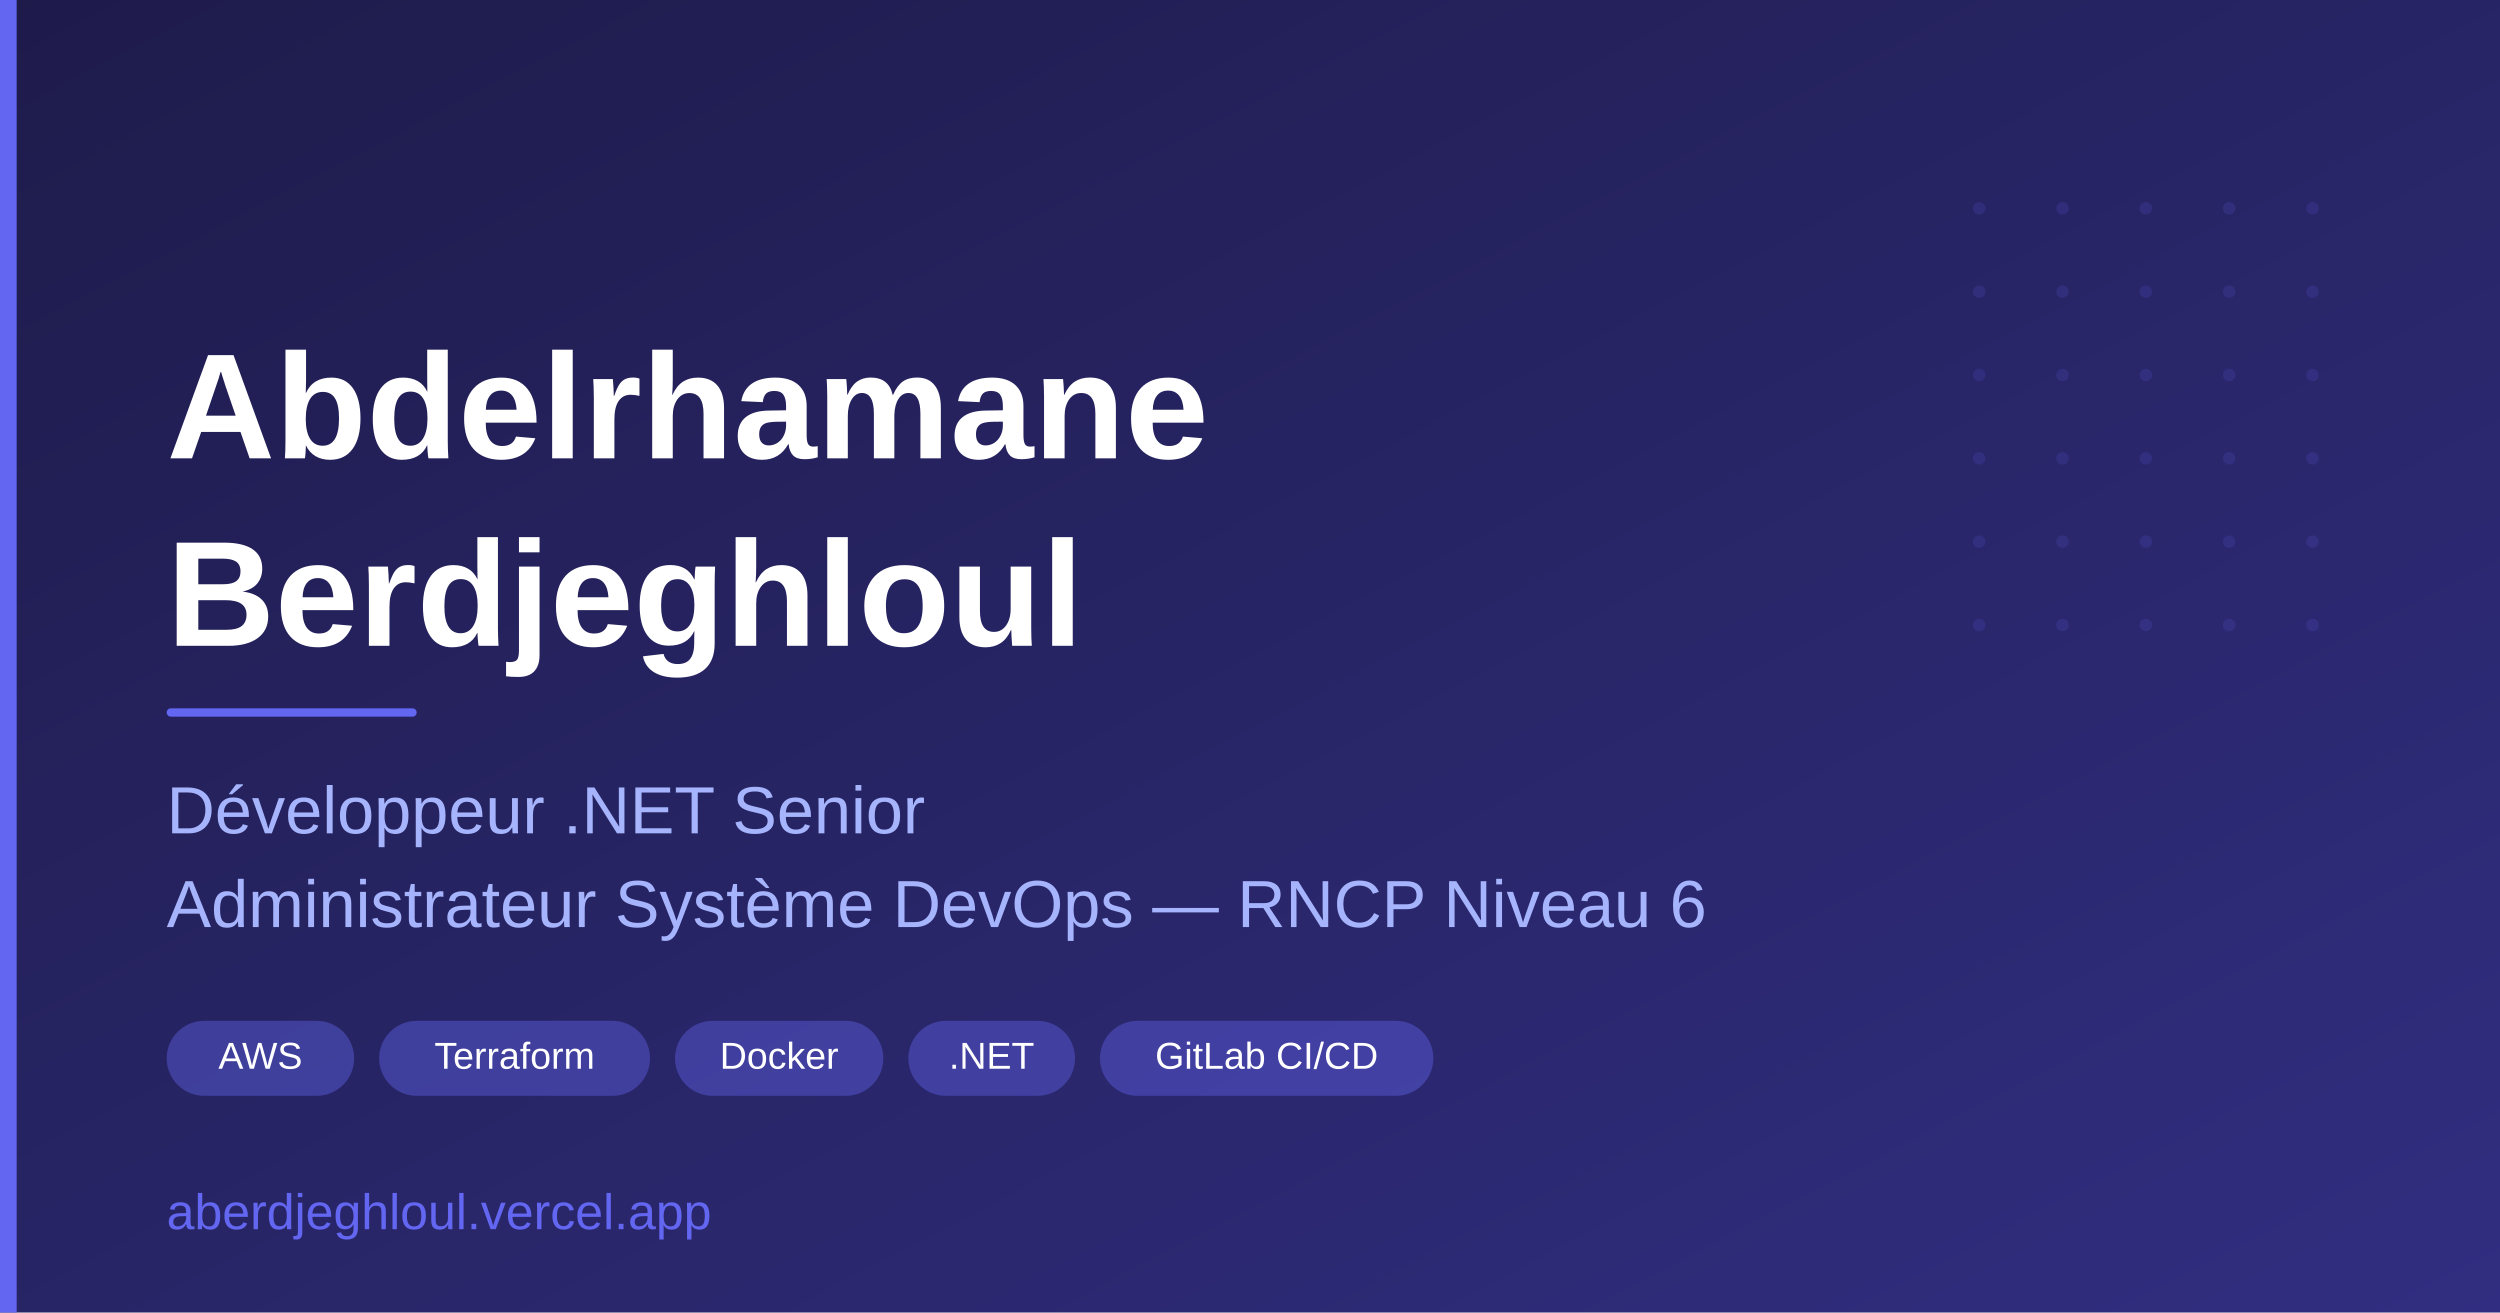
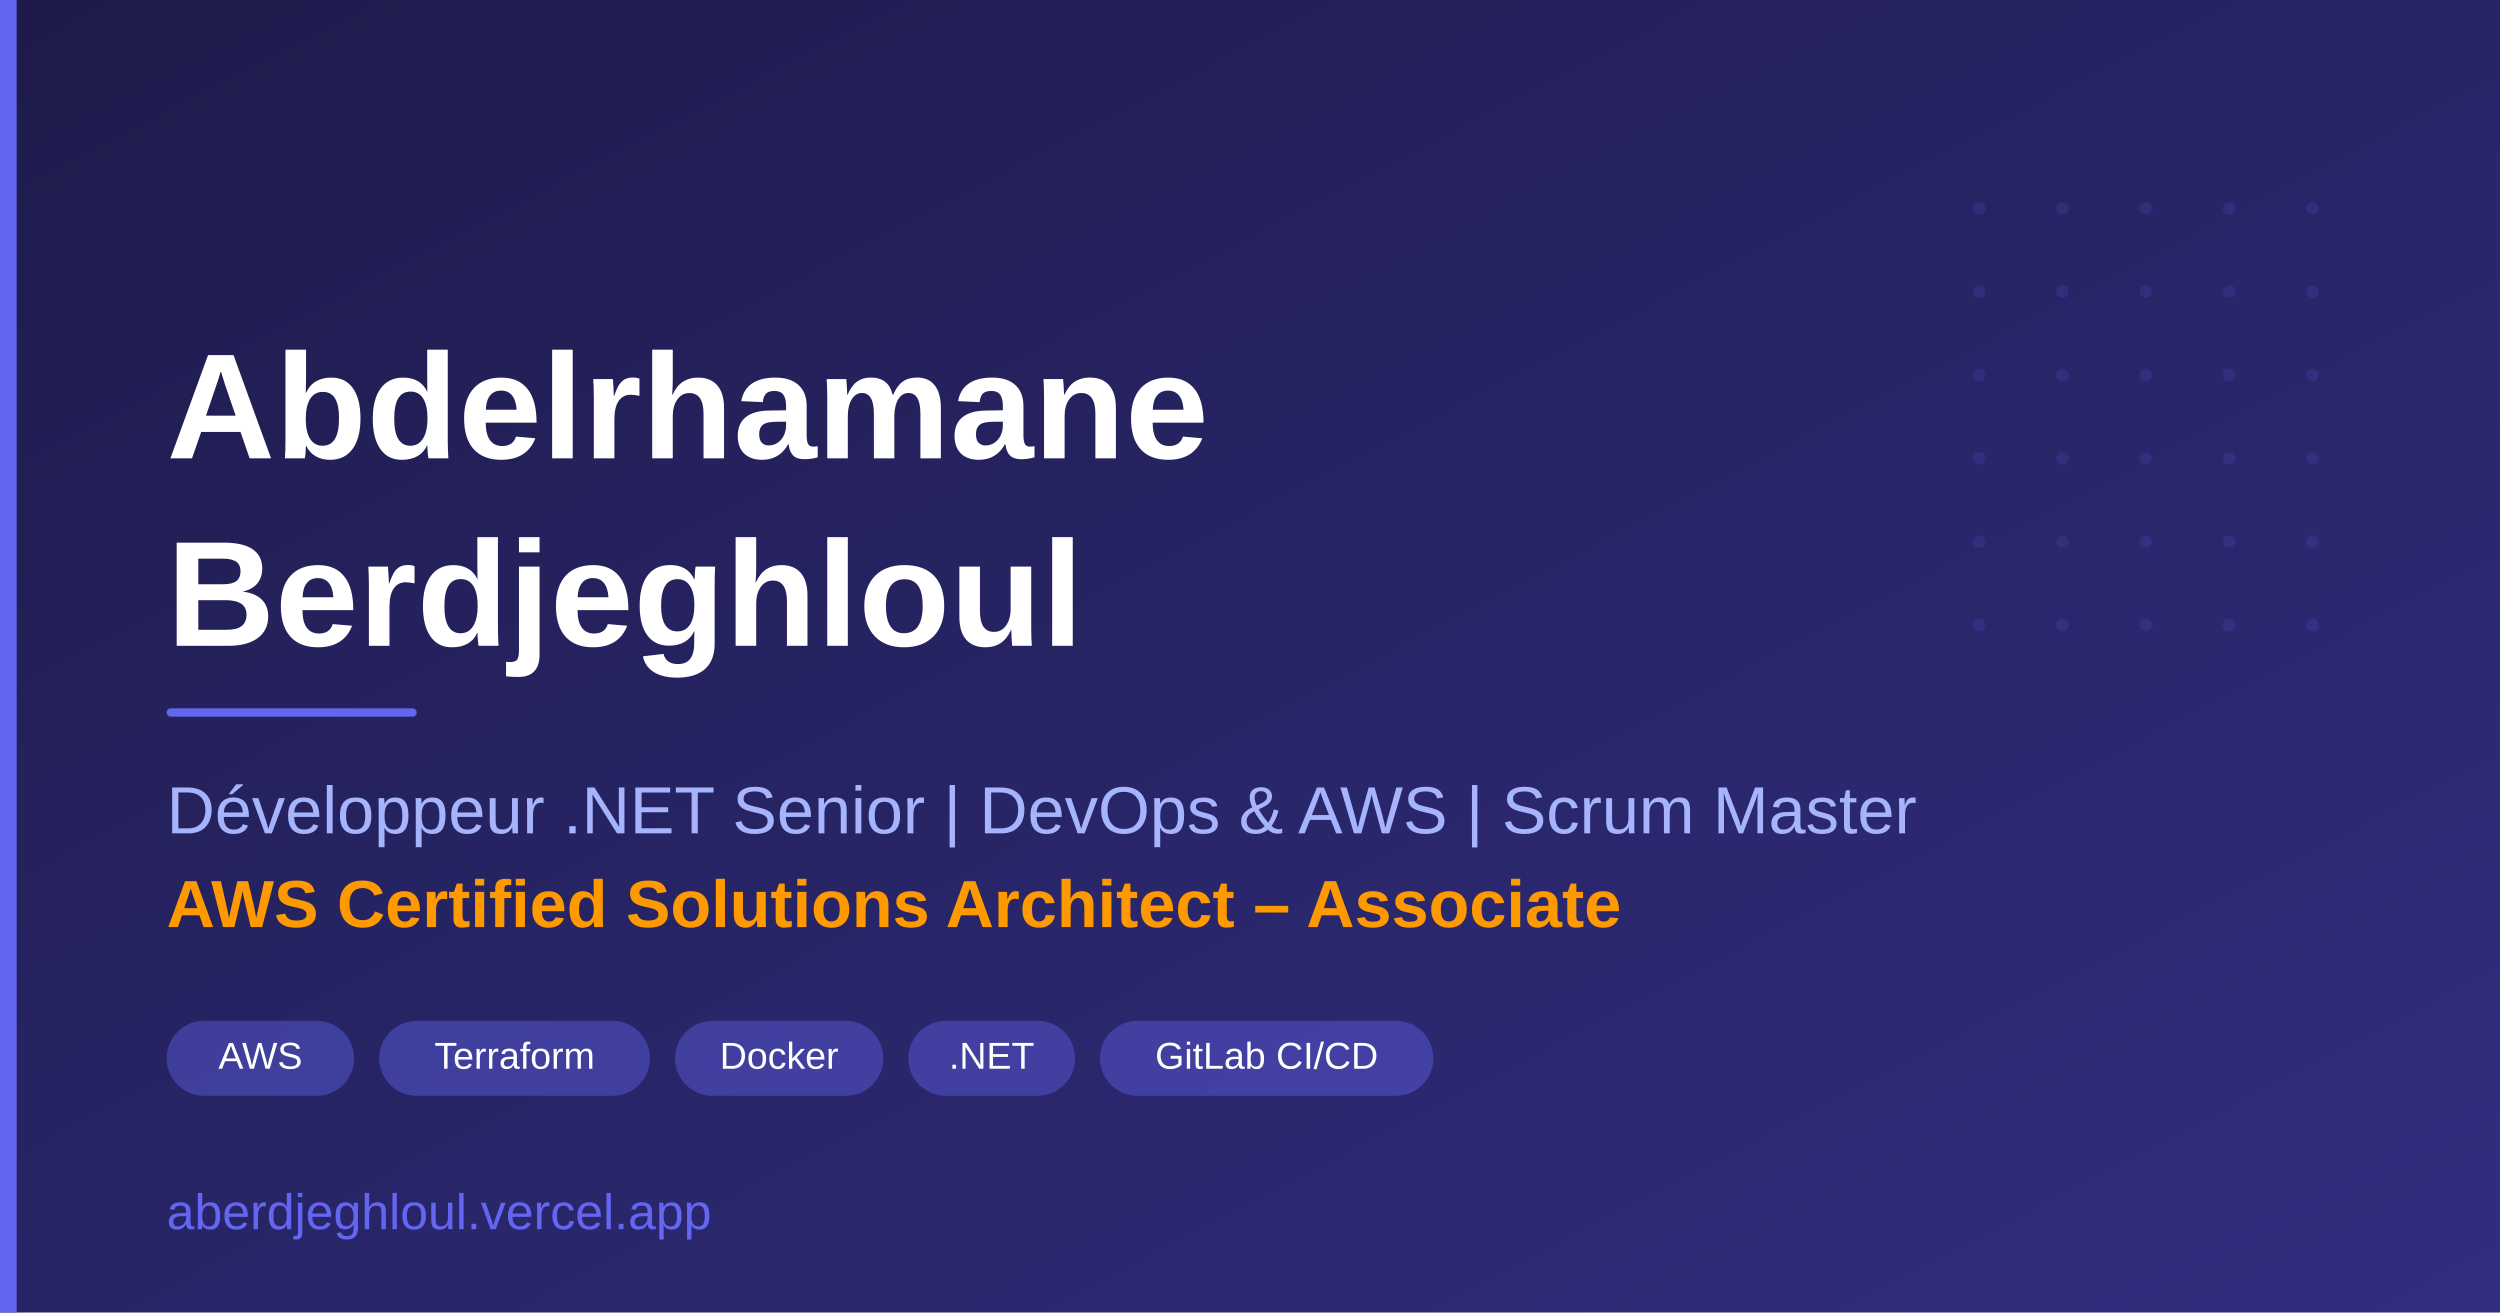
<svg xmlns="http://www.w3.org/2000/svg" width="1200" height="630" viewBox="0 0 1200 630">
  <defs>
    <linearGradient id="bg" x1="0%" y1="0%" x2="100%" y2="100%">
      <stop offset="0%" style="stop-color:#1e1b4b" />
      <stop offset="100%" style="stop-color:#312e81" />
    </linearGradient>
  </defs>
  <rect width="1200" height="630" fill="url(#bg)" />
  <rect x="0" y="0" width="8" height="630" fill="#6366f1" />
  <g fill="#6366f1" opacity="0.15">
    <circle cx="950" cy="100" r="3" />
    <circle cx="990" cy="100" r="3" />
    <circle cx="1030" cy="100" r="3" />
    <circle cx="1070" cy="100" r="3" />
    <circle cx="1110" cy="100" r="3" />
    <circle cx="950" cy="140" r="3" />
    <circle cx="990" cy="140" r="3" />
    <circle cx="1030" cy="140" r="3" />
    <circle cx="1070" cy="140" r="3" />
    <circle cx="1110" cy="140" r="3" />
    <circle cx="950" cy="180" r="3" />
    <circle cx="990" cy="180" r="3" />
    <circle cx="1030" cy="180" r="3" />
    <circle cx="1070" cy="180" r="3" />
    <circle cx="1110" cy="180" r="3" />
    <circle cx="950" cy="220" r="3" />
    <circle cx="990" cy="220" r="3" />
    <circle cx="1030" cy="220" r="3" />
    <circle cx="1070" cy="220" r="3" />
    <circle cx="1110" cy="220" r="3" />
    <circle cx="950" cy="260" r="3" />
    <circle cx="990" cy="260" r="3" />
    <circle cx="1030" cy="260" r="3" />
    <circle cx="1070" cy="260" r="3" />
    <circle cx="1110" cy="260" r="3" />
    <circle cx="950" cy="300" r="3" />
    <circle cx="990" cy="300" r="3" />
    <circle cx="1030" cy="300" r="3" />
    <circle cx="1070" cy="300" r="3" />
    <circle cx="1110" cy="300" r="3" />
  </g>
  <text x="80" y="220" font-family="'Segoe UI', Arial, sans-serif" font-size="72" font-weight="700" fill="white">Abdelrhamane</text>
  <text x="80" y="310" font-family="'Segoe UI', Arial, sans-serif" font-size="72" font-weight="700" fill="white">Berdjeghloul</text>
  <rect x="80" y="340" width="120" height="4" fill="#6366f1" rx="2" />
-   <text x="80" y="400" font-family="'Segoe UI', Arial, sans-serif" font-size="32" fill="#a5b4fc">Développeur .NET Senior</text>
-   <text x="80" y="445" font-family="'Segoe UI', Arial, sans-serif" font-size="32" fill="#a5b4fc">Administrateur Système DevOps — RNCP Niveau 6</text>
+   <text x="80" y="400" font-family="'Segoe UI', Arial, sans-serif" font-size="32" fill="#a5b4fc">Développeur .NET Senior | DevOps &amp; AWS | Scrum Master</text>
+   <text x="80" y="445" font-family="'Segoe UI', Arial, sans-serif" font-size="32" font-weight="600" fill="#ff9900">AWS Certified Solutions Architect – Associate</text>
  <rect x="80" y="490" width="90" height="36" rx="18" fill="#6366f1" opacity="0.4" />
  <text x="125" y="513" font-family="Arial, sans-serif" font-size="18" fill="white" text-anchor="middle">AWS</text>
  <rect x="182" y="490" width="130" height="36" rx="18" fill="#6366f1" opacity="0.4" />
  <text x="247" y="513" font-family="Arial, sans-serif" font-size="18" fill="white" text-anchor="middle">Terraform</text>
  <rect x="324" y="490" width="100" height="36" rx="18" fill="#6366f1" opacity="0.4" />
  <text x="374" y="513" font-family="Arial, sans-serif" font-size="18" fill="white" text-anchor="middle">Docker</text>
  <rect x="436" y="490" width="80" height="36" rx="18" fill="#6366f1" opacity="0.4" />
  <text x="476" y="513" font-family="Arial, sans-serif" font-size="18" fill="white" text-anchor="middle">.NET</text>
  <rect x="528" y="490" width="160" height="36" rx="18" fill="#6366f1" opacity="0.4" />
  <text x="608" y="513" font-family="Arial, sans-serif" font-size="18" fill="white" text-anchor="middle">GitLab CI/CD</text>
  <text x="80" y="590" font-family="'Segoe UI', Arial, sans-serif" font-size="24" fill="#6366f1">aberdjeghloul.vercel.app</text>
</svg>
